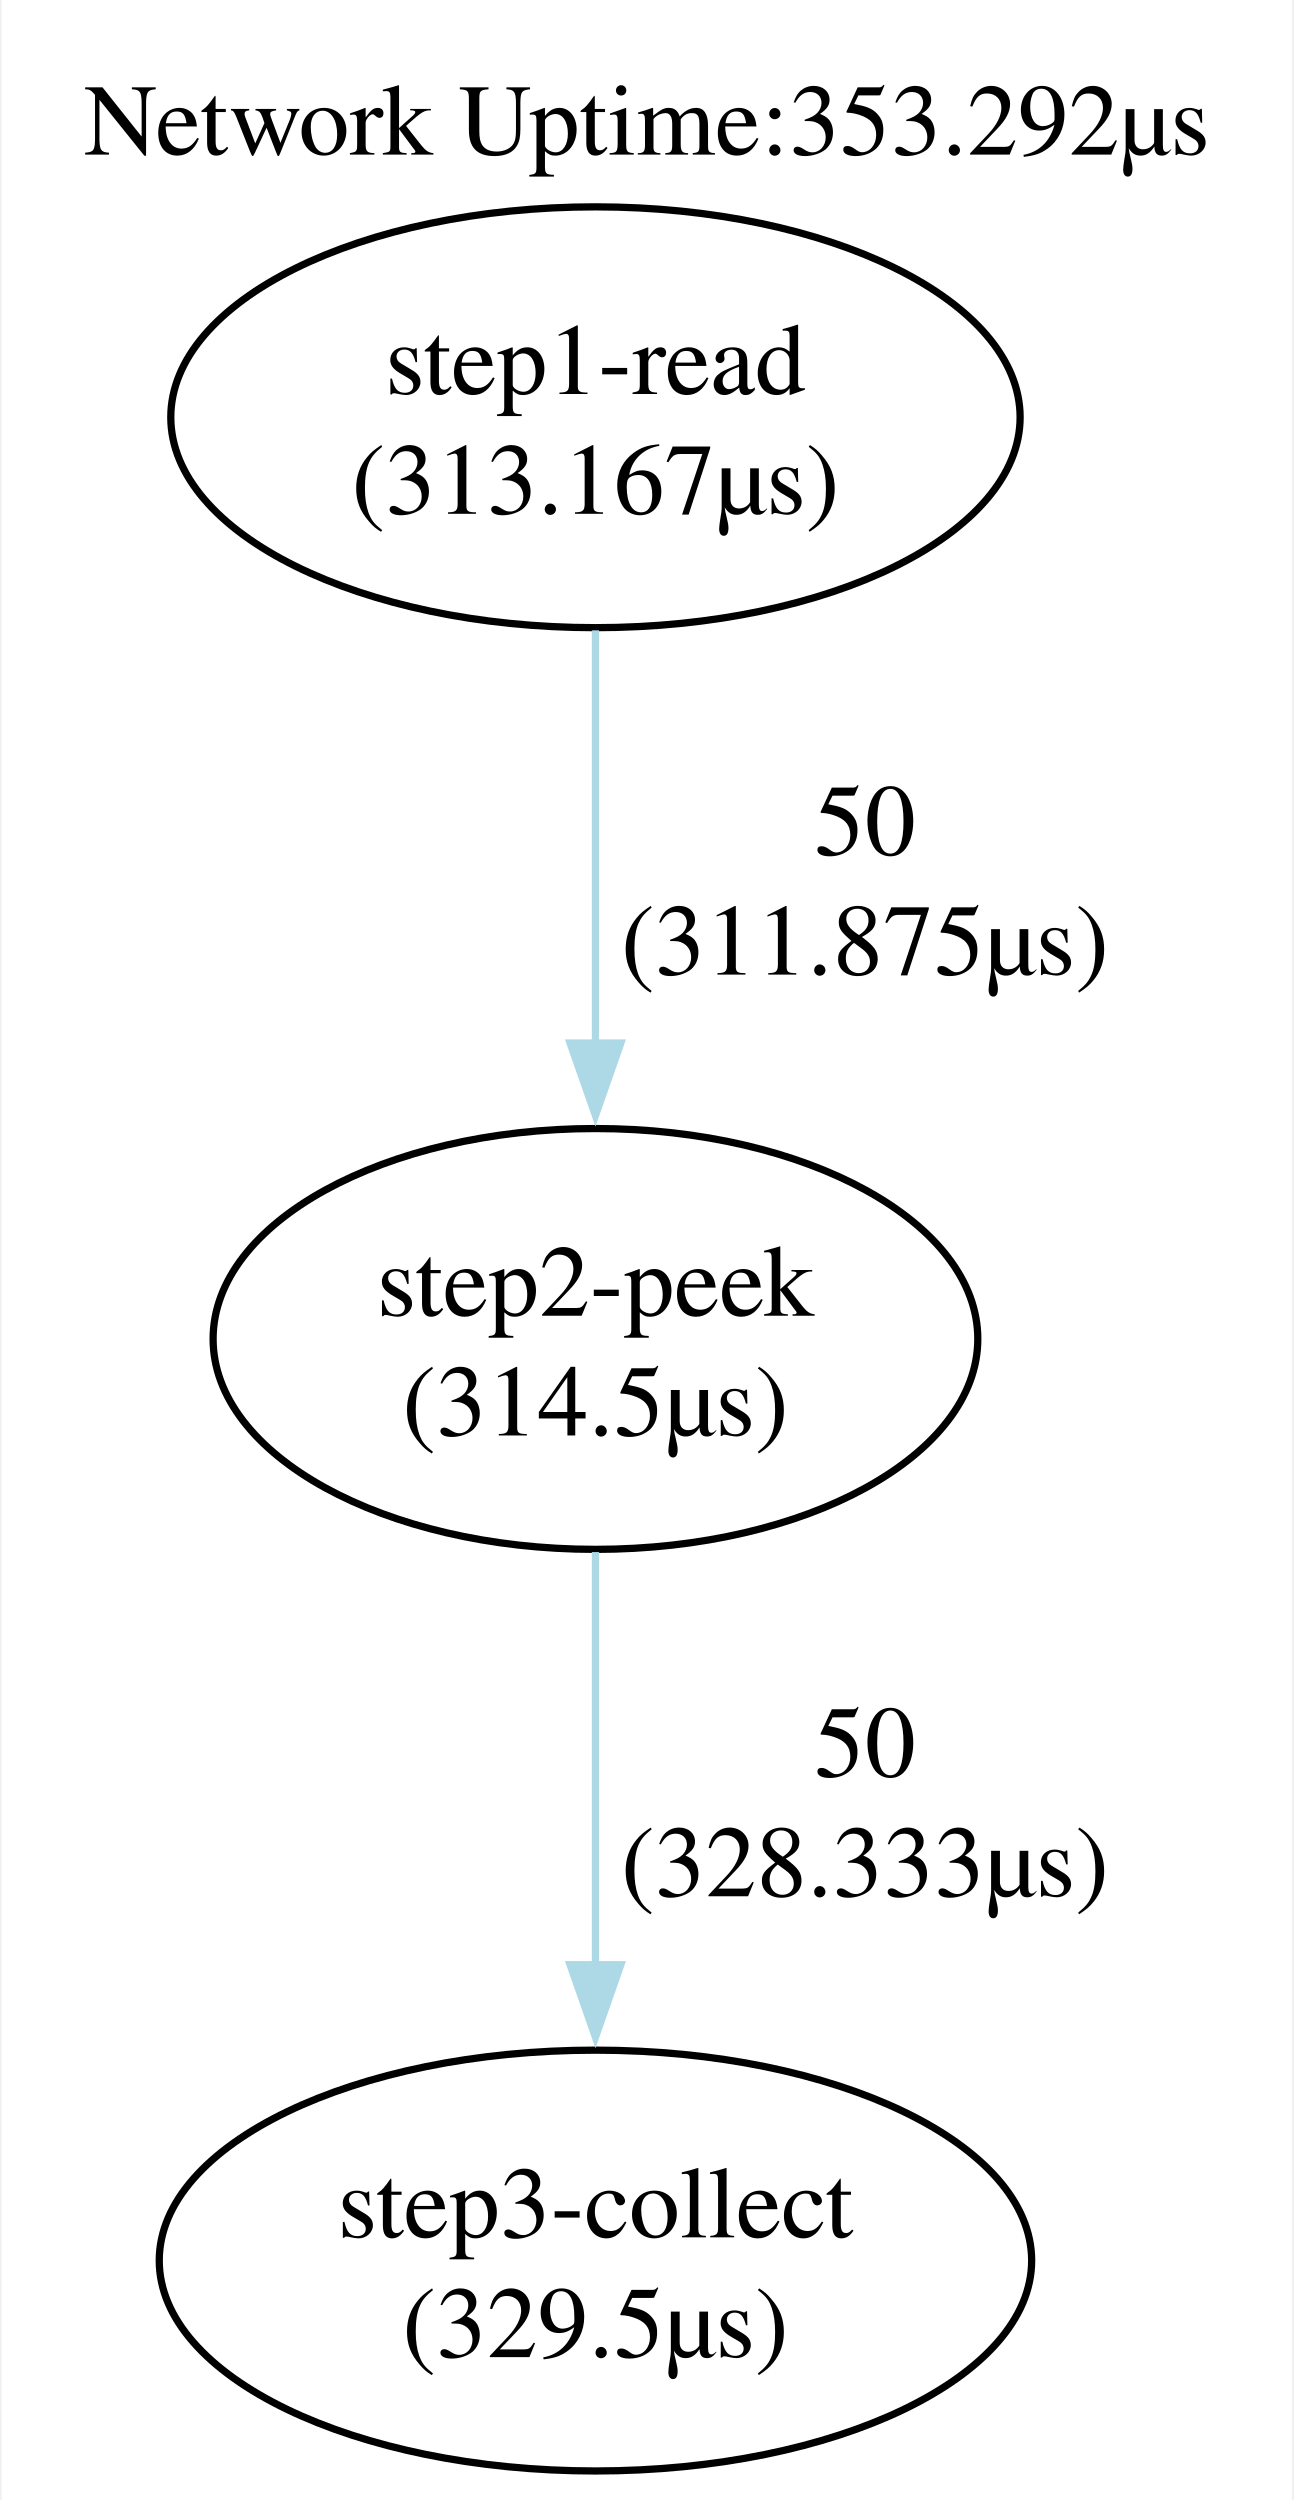
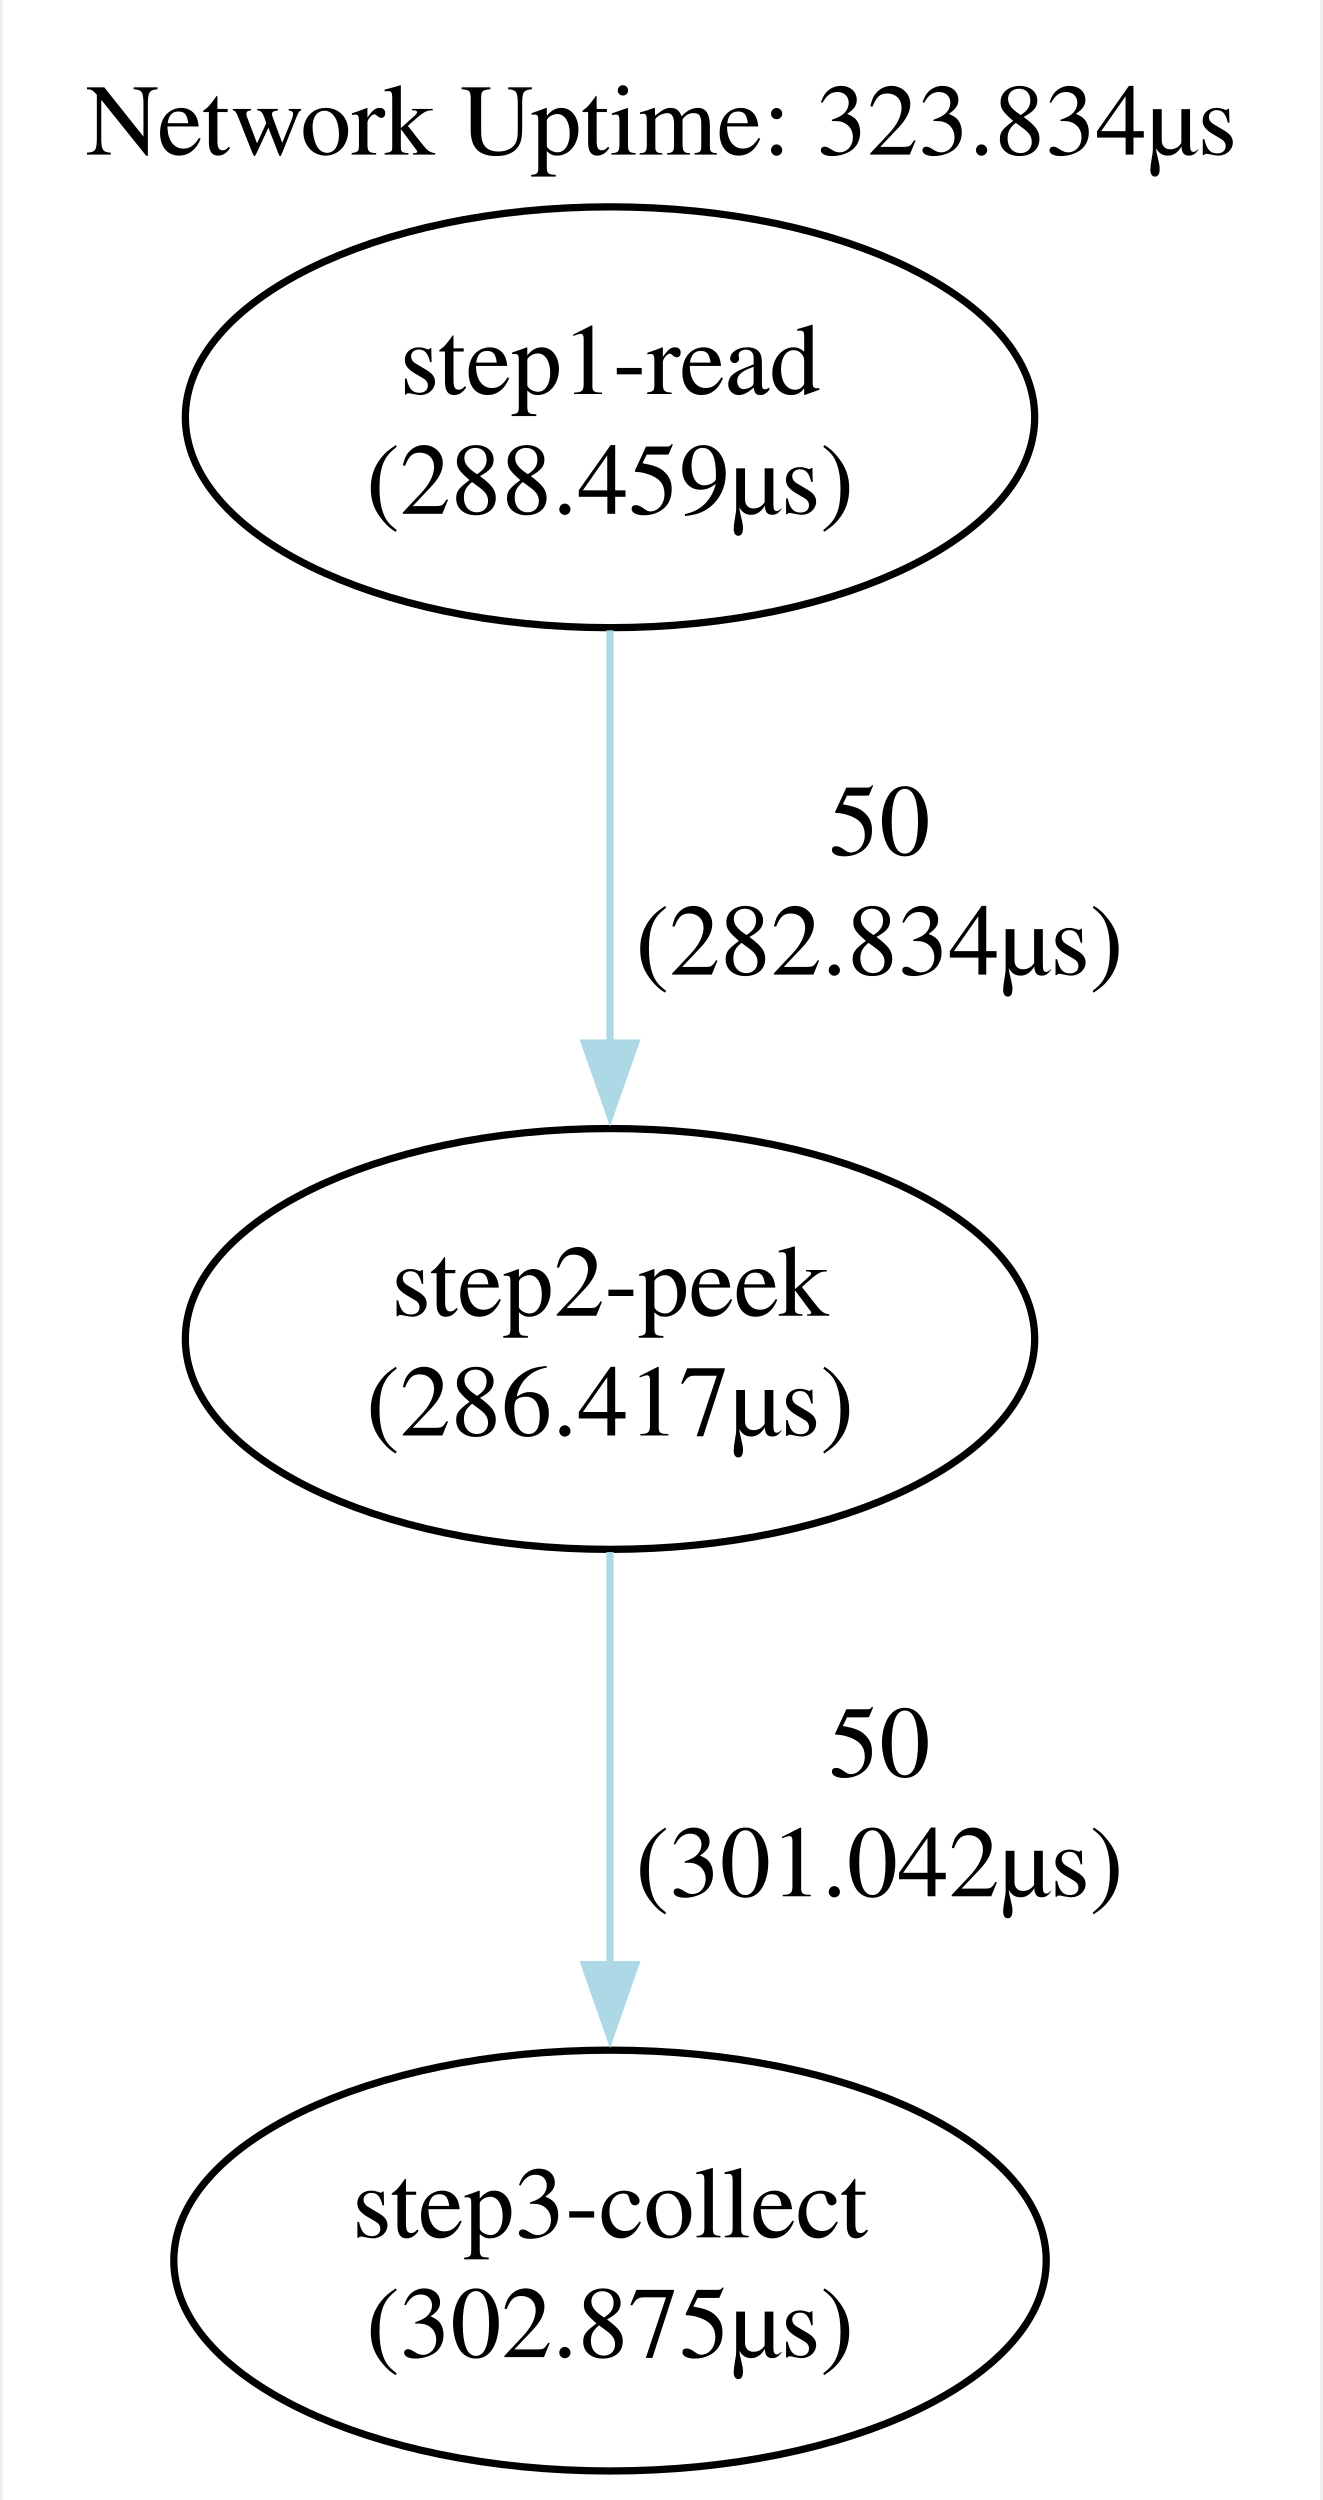
- <svg xmlns="http://www.w3.org/2000/svg" width="178pt" height="344pt" viewBox="0.00 0.00 177.75 344.45">
+ <svg xmlns="http://www.w3.org/2000/svg" width="182pt" height="344pt" viewBox="0.00 0.00 181.50 344.45">
  <g id="graph0" class="graph" transform="scale(1 1) rotate(0) translate(4 340.45)">
-     <polygon fill="white" stroke="none" points="-4,4 -4,-340.45 173.75,-340.45 173.75,4 -4,4" />
-     <text text-anchor="middle" x="84.88" y="-319.15" font-family="Times,serif" font-size="14.00">Network Uptime:353.292µs</text>
+     <polygon fill="white" stroke="none" points="-4,4 -4,-340.45 177.5,-340.45 177.5,4 -4,4" />
+     <text text-anchor="middle" x="86.75" y="-319.15" font-family="Times,serif" font-size="14.00">Network Uptime: 323.834µs</text>
    <g id="node1" class="node">
-       <ellipse fill="none" stroke="black" cx="77.8" cy="-282.96" rx="58.51" ry="28.99" />
-       <text text-anchor="middle" x="77.8" y="-286.16" font-family="Times,serif" font-size="14.00">step1-read</text>
-       <text text-anchor="middle" x="77.8" y="-269.66" font-family="Times,serif" font-size="14.00">(313.167µs)</text>
+       <ellipse fill="none" stroke="black" cx="79.68" cy="-282.96" rx="58.51" ry="28.99" />
+       <text text-anchor="middle" x="79.68" y="-286.16" font-family="Times,serif" font-size="14.00">step1-read</text>
+       <text text-anchor="middle" x="79.68" y="-269.66" font-family="Times,serif" font-size="14.00">(288.459µs)</text>
    </g>
    <g id="node2" class="node">
-       <ellipse fill="none" stroke="black" cx="77.8" cy="-155.97" rx="52.68" ry="28.99" />
-       <text text-anchor="middle" x="77.8" y="-159.17" font-family="Times,serif" font-size="14.00">step2-peek</text>
-       <text text-anchor="middle" x="77.8" y="-142.67" font-family="Times,serif" font-size="14.00">(314.5µs)</text>
+       <ellipse fill="none" stroke="black" cx="79.68" cy="-155.97" rx="58.51" ry="28.99" />
+       <text text-anchor="middle" x="79.68" y="-159.17" font-family="Times,serif" font-size="14.00">step2-peek</text>
+       <text text-anchor="middle" x="79.68" y="-142.67" font-family="Times,serif" font-size="14.00">(286.417µs)</text>
    </g>
    <g id="edge1" class="edge">
-       <path fill="none" stroke="lightblue" d="M77.8,-253.6C77.8,-236.74 77.8,-215.1 77.8,-196.57" />
-       <polygon fill="lightblue" stroke="lightblue" points="81.3,-196.74 77.8,-186.74 74.3,-196.74 81.3,-196.74" />
-       <text text-anchor="middle" x="114.93" y="-222.67" font-family="Times,serif" font-size="14.00">50</text>
-       <text text-anchor="middle" x="114.93" y="-206.17" font-family="Times,serif" font-size="14.00">  (311.875µs)</text>
+       <path fill="none" stroke="lightblue" d="M79.68,-253.6C79.68,-236.74 79.68,-215.1 79.68,-196.57" />
+       <polygon fill="lightblue" stroke="lightblue" points="83.18,-196.74 79.68,-186.74 76.18,-196.74 83.18,-196.74" />
+       <text text-anchor="middle" x="116.8" y="-222.67" font-family="Times,serif" font-size="14.00">50</text>
+       <text text-anchor="middle" x="116.8" y="-206.17" font-family="Times,serif" font-size="14.00">  (282.834µs)</text>
    </g>
    <g id="node3" class="node">
-       <ellipse fill="none" stroke="black" cx="77.8" cy="-28.99" rx="60.1" ry="28.99" />
-       <text text-anchor="middle" x="77.8" y="-32.19" font-family="Times,serif" font-size="14.00">step3-collect</text>
-       <text text-anchor="middle" x="77.8" y="-15.69" font-family="Times,serif" font-size="14.00">(329.5µs)</text>
+       <ellipse fill="none" stroke="black" cx="79.68" cy="-28.99" rx="60.1" ry="28.99" />
+       <text text-anchor="middle" x="79.68" y="-32.19" font-family="Times,serif" font-size="14.00">step3-collect</text>
+       <text text-anchor="middle" x="79.68" y="-15.69" font-family="Times,serif" font-size="14.00">(302.875µs)</text>
    </g>
    <g id="edge2" class="edge">
-       <path fill="none" stroke="lightblue" d="M77.8,-126.61C77.8,-109.75 77.8,-88.12 77.8,-69.59" />
-       <polygon fill="lightblue" stroke="lightblue" points="81.3,-69.75 77.8,-59.75 74.3,-69.75 81.3,-69.75" />
-       <text text-anchor="middle" x="114.93" y="-95.68" font-family="Times,serif" font-size="14.00">50</text>
-       <text text-anchor="middle" x="114.93" y="-79.18" font-family="Times,serif" font-size="14.00">  (328.333µs)</text>
+       <path fill="none" stroke="lightblue" d="M79.68,-126.61C79.68,-109.75 79.68,-88.12 79.68,-69.59" />
+       <polygon fill="lightblue" stroke="lightblue" points="83.18,-69.75 79.68,-59.75 76.18,-69.75 83.18,-69.75" />
+       <text text-anchor="middle" x="116.8" y="-95.68" font-family="Times,serif" font-size="14.00">50</text>
+       <text text-anchor="middle" x="116.8" y="-79.18" font-family="Times,serif" font-size="14.00">  (301.042µs)</text>
    </g>
  </g>
</svg>
